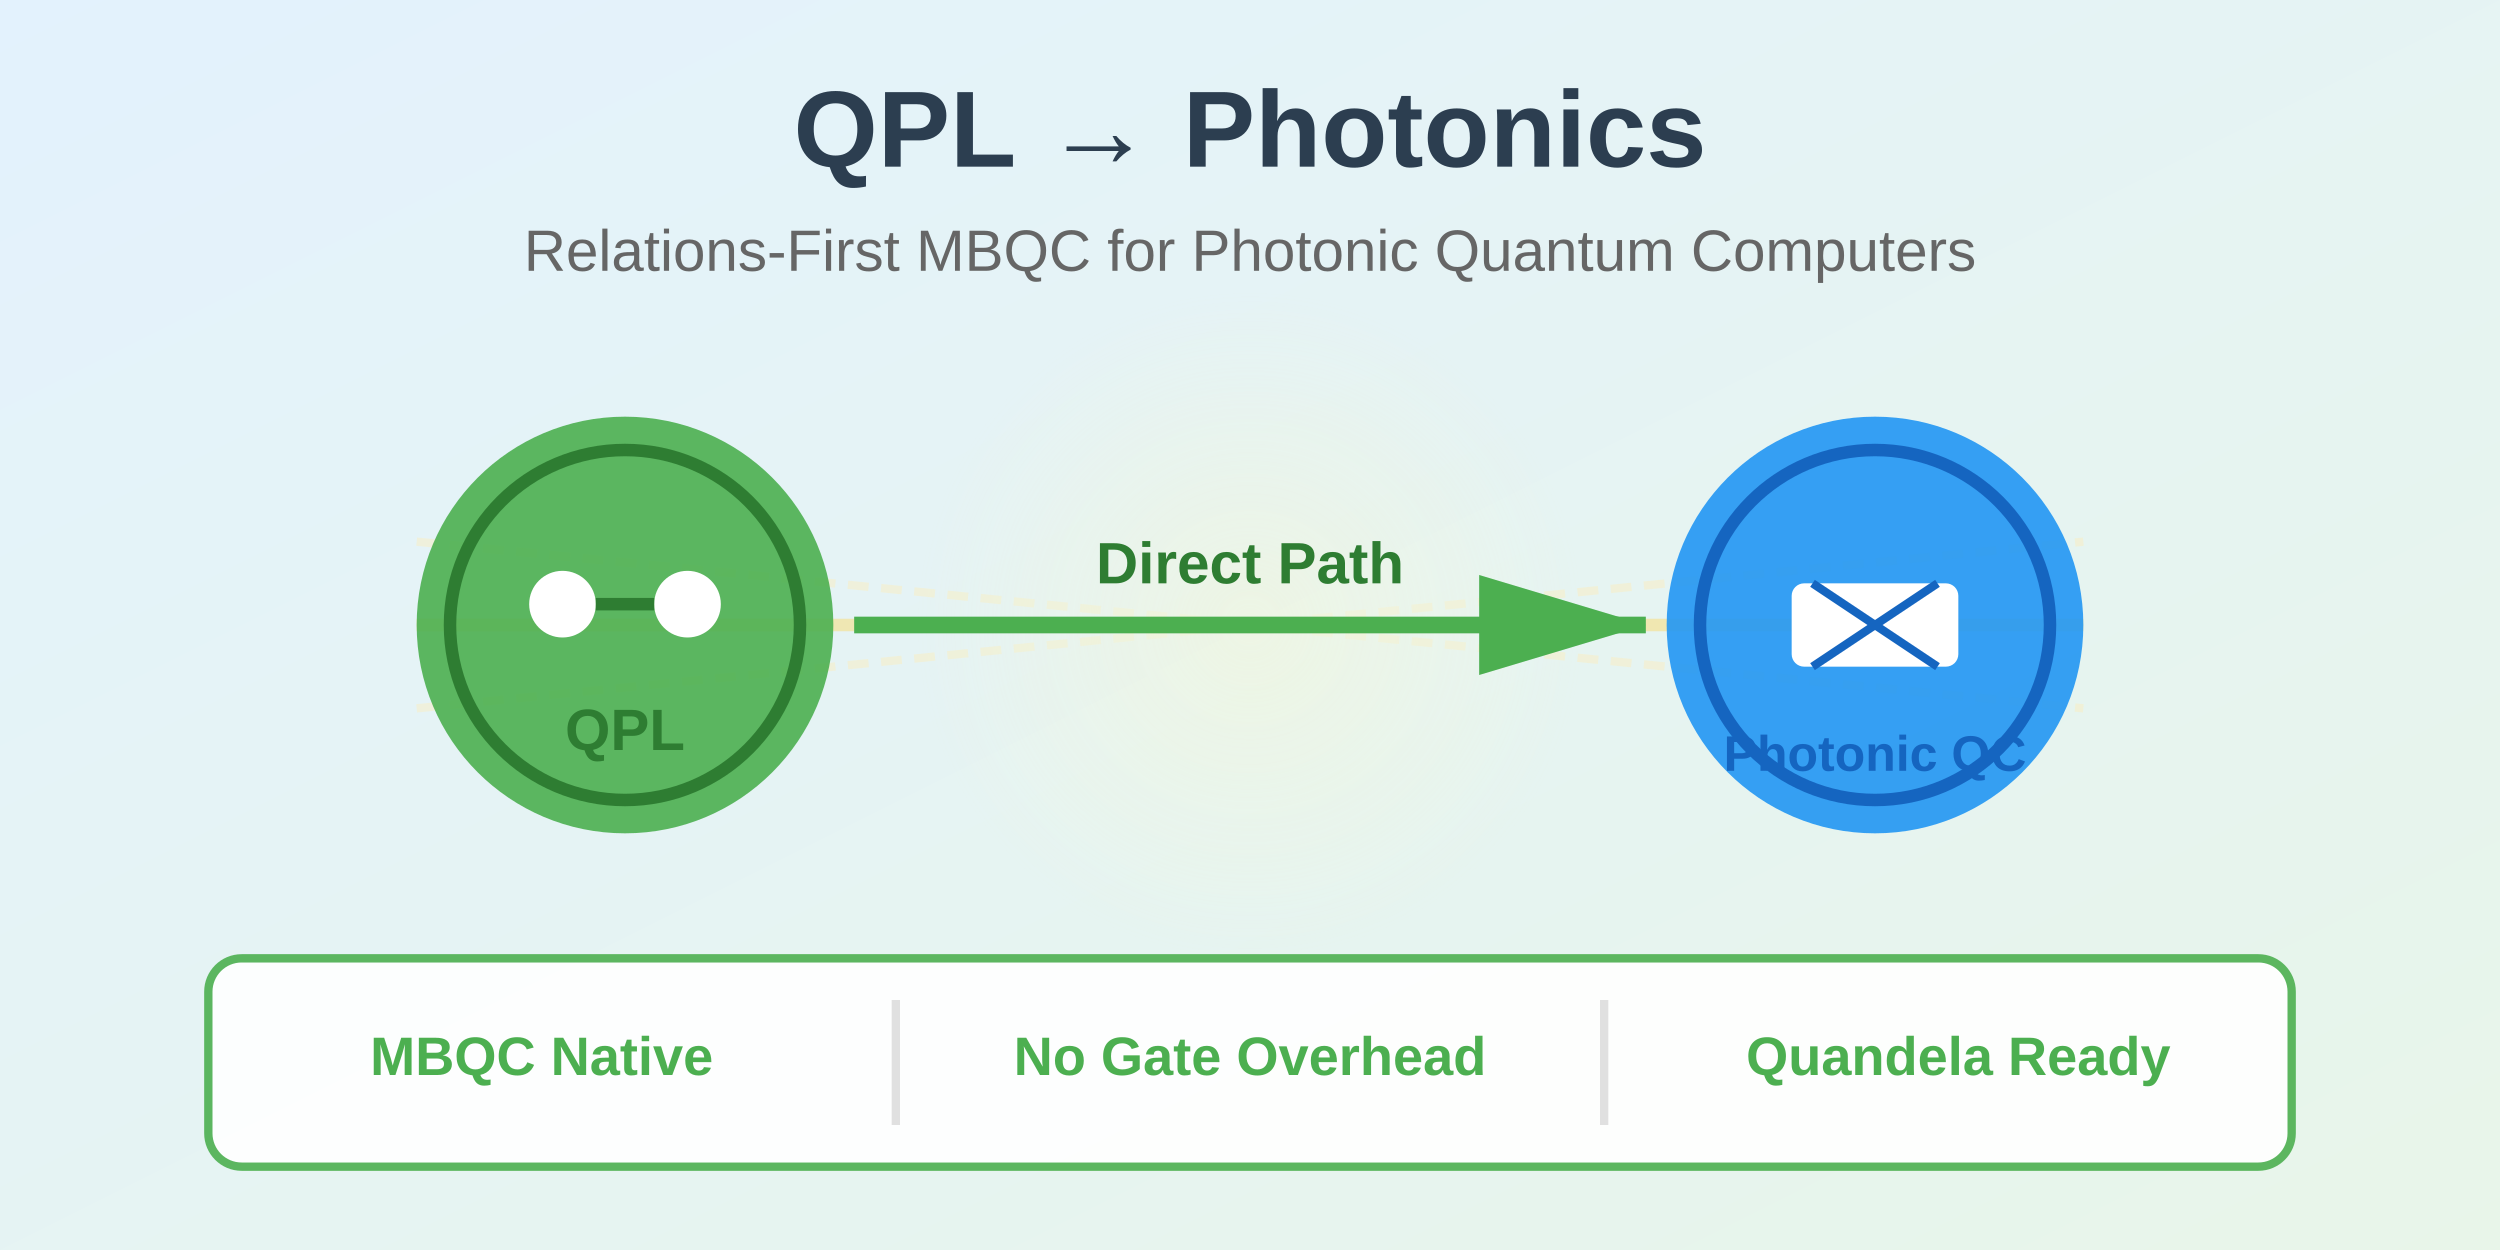
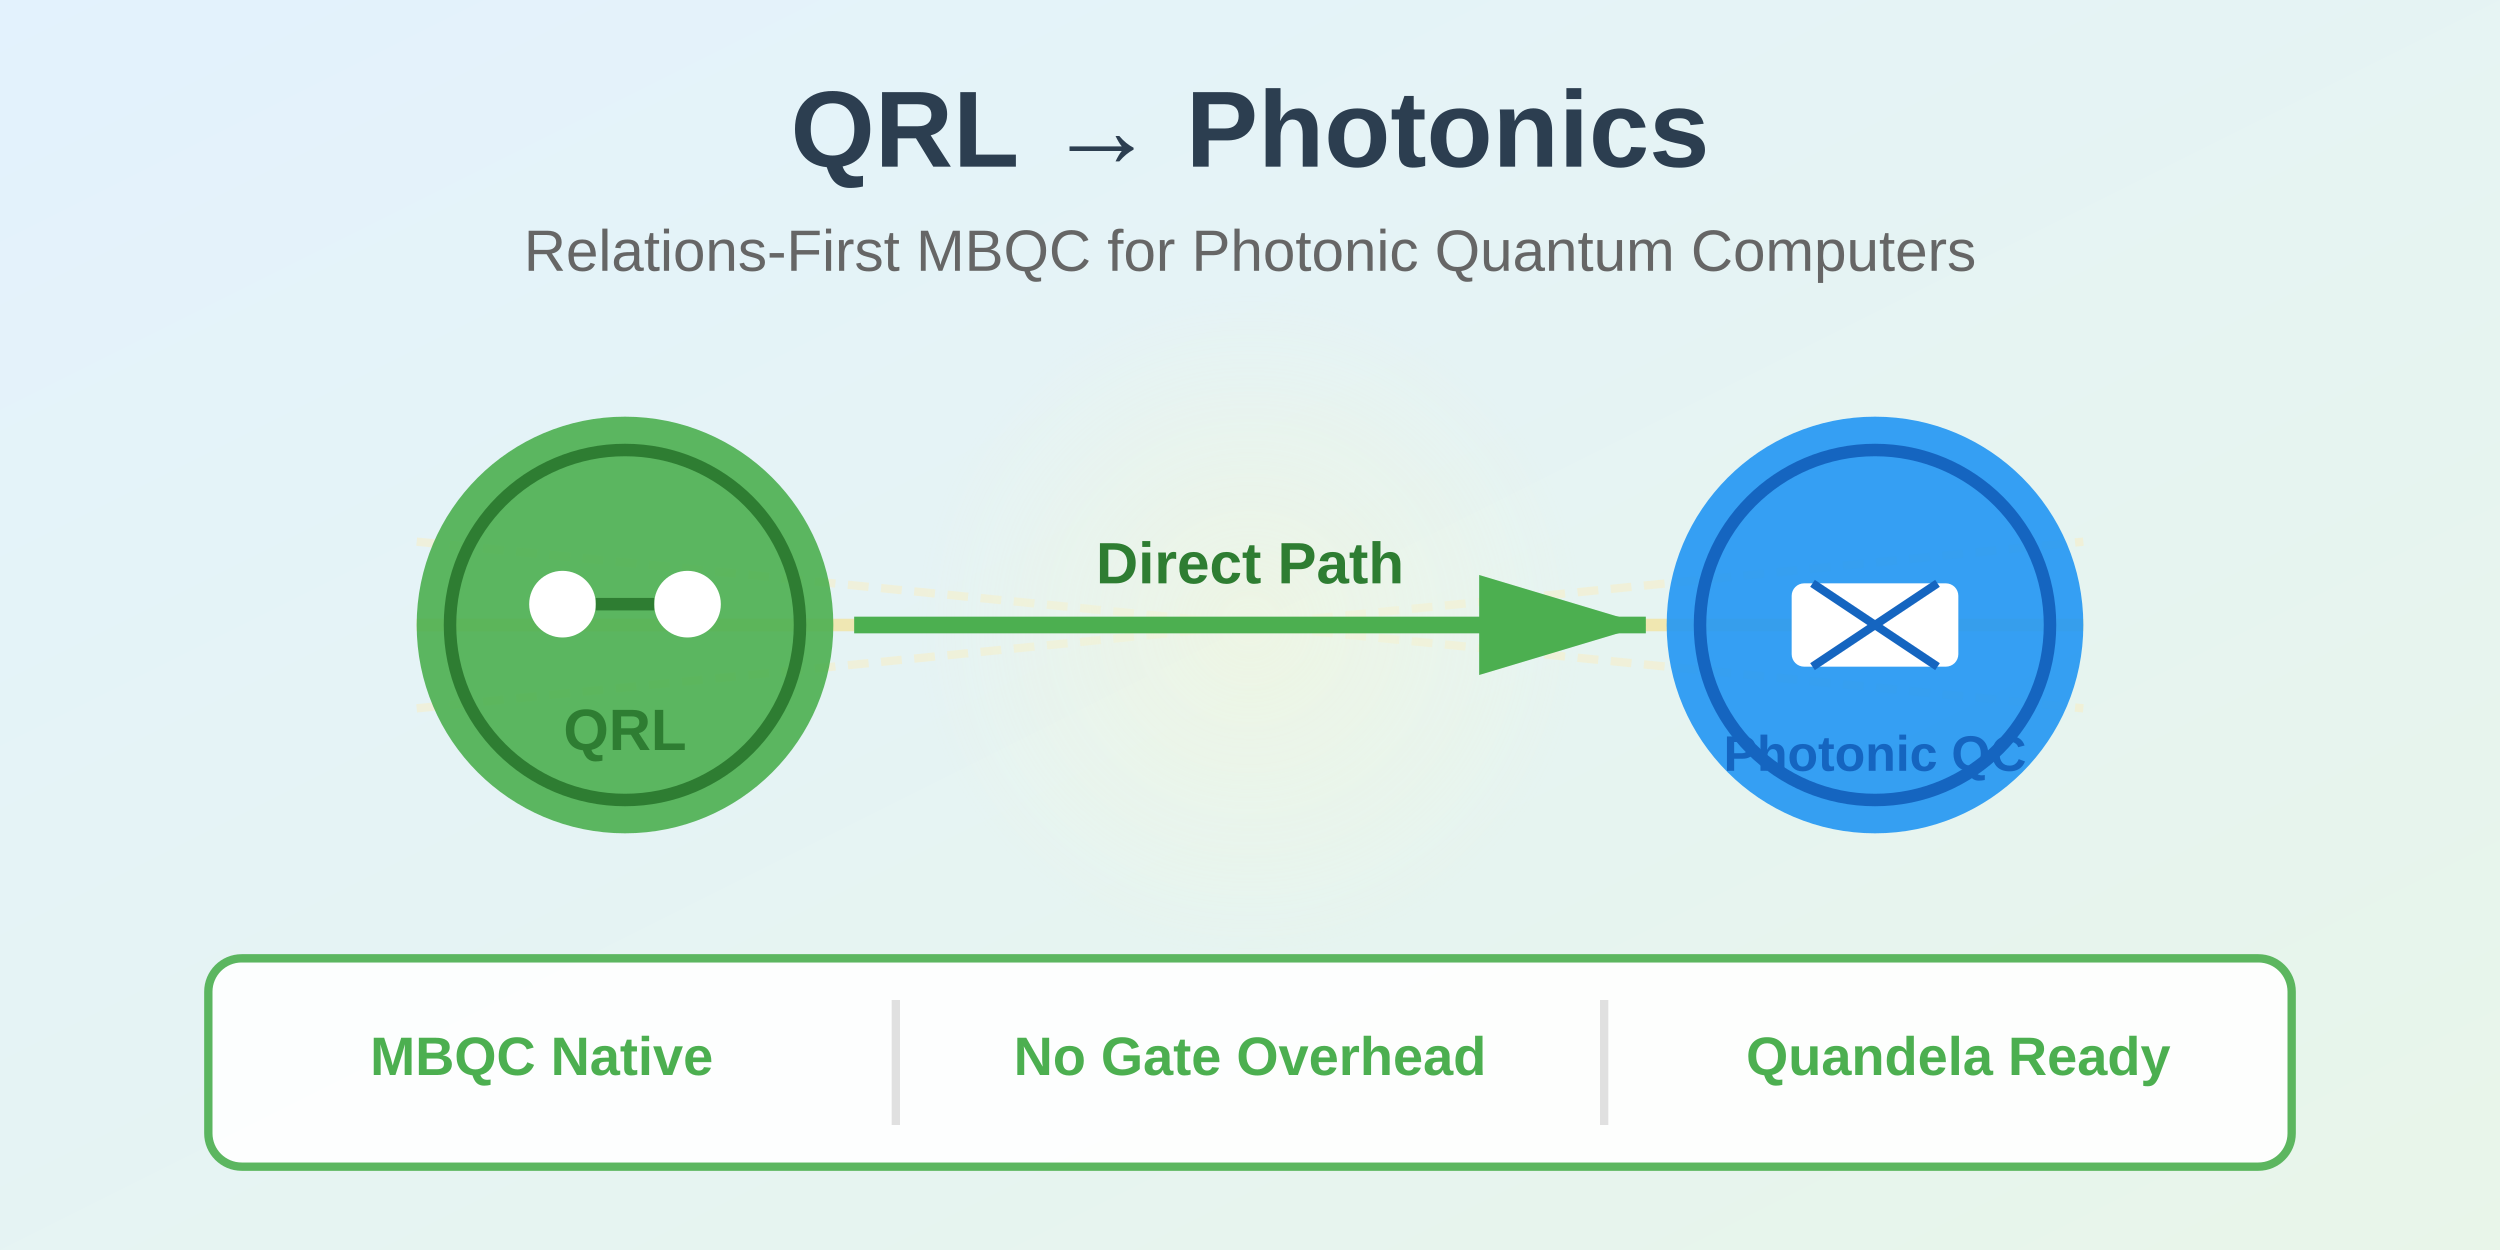
<svg xmlns="http://www.w3.org/2000/svg" viewBox="0 0 600 300">
  <defs>
    <linearGradient id="bgGrad" x1="0%" y1="0%" x2="100%" y2="100%">
      <stop offset="0%" style="stop-color:#e3f2fd;stop-opacity:1" />
      <stop offset="100%" style="stop-color:#e8f5e9;stop-opacity:1" />
    </linearGradient>
    <radialGradient id="lightGrad" cx="50%" cy="50%">
      <stop offset="0%" style="stop-color:#fff9c4;stop-opacity:0.8" />
      <stop offset="100%" style="stop-color:#fff9c4;stop-opacity:0" />
    </radialGradient>
  </defs>
  <rect width="600" height="300" fill="url(#bgGrad)" />
  <g id="light-beams" opacity="0.4">
    <line x1="100" y1="150" x2="500" y2="150" stroke="#ffd54f" stroke-width="3" />
    <line x1="100" y1="170" x2="500" y2="130" stroke="#ffecb3" stroke-width="2" stroke-dasharray="5,3" />
    <line x1="100" y1="130" x2="500" y2="170" stroke="#ffecb3" stroke-width="2" stroke-dasharray="5,3" />
    <circle cx="300" cy="150" r="80" fill="url(#lightGrad)" />
  </g>
  <g id="qpl-icon">
    <circle cx="150" cy="150" r="50" fill="#4caf50" opacity="0.9" />
    <circle cx="150" cy="150" r="42" fill="none" stroke="#2e7d32" stroke-width="3" />
    <circle cx="135" cy="145" r="8" fill="#fff" />
    <circle cx="165" cy="145" r="8" fill="#fff" />
    <line x1="143" y1="145" x2="157" y2="145" stroke="#2e7d32" stroke-width="3" />
    <text x="150" y="180" font-family="Arial, sans-serif" font-size="14" font-weight="bold" text-anchor="middle" fill="#2e7d32">
-       QPL
+       QRL
    </text>
  </g>
  <g id="photonic-icon">
    <circle cx="450" cy="150" r="50" fill="#2196f3" opacity="0.9" />
    <circle cx="450" cy="150" r="42" fill="none" stroke="#1565c0" stroke-width="3" />
    <rect x="430" y="140" width="40" height="20" fill="#fff" rx="3" />
    <line x1="435" y1="140" x2="465" y2="160" stroke="#1565c0" stroke-width="2" />
    <line x1="435" y1="160" x2="465" y2="140" stroke="#1565c0" stroke-width="2" />
    <text x="450" y="185" font-family="Arial, sans-serif" font-size="12" font-weight="bold" text-anchor="middle" fill="#1565c0">
      Photonic QC
    </text>
  </g>
  <g id="connection">
    <path d="M 205 150 L 395 150" stroke="#4caf50" stroke-width="4" marker-end="url(#arrow-big)" />
    <text x="300" y="140" font-family="Arial, sans-serif" font-size="14" font-weight="bold" text-anchor="middle" fill="#2e7d32">
      Direct Path
    </text>
  </g>
  <text x="300" y="40" font-family="Arial, sans-serif" font-size="26" font-weight="bold" text-anchor="middle" fill="#2c3e50">
-     QPL → Photonics
+     QRL → Photonics
  </text>
  <text x="300" y="65" font-family="Arial, sans-serif" font-size="14" text-anchor="middle" fill="#666">
    Relations-First MBQC for Photonic Quantum Computers
  </text>
  <g id="features">
    <rect x="50" y="230" width="500" height="50" fill="#fff" stroke="#4caf50" stroke-width="2" rx="8" opacity="0.9" />
    <text x="130" y="258" font-family="Arial, sans-serif" font-size="13" font-weight="bold" text-anchor="middle" fill="#4caf50">
      MBQC Native
    </text>
    <text x="300" y="258" font-family="Arial, sans-serif" font-size="13" font-weight="bold" text-anchor="middle" fill="#4caf50">
      No Gate Overhead
    </text>
    <text x="470" y="258" font-family="Arial, sans-serif" font-size="13" font-weight="bold" text-anchor="middle" fill="#4caf50">
      Quandela Ready
    </text>
    <line x1="215" y1="240" x2="215" y2="270" stroke="#e0e0e0" stroke-width="2" />
    <line x1="385" y1="240" x2="385" y2="270" stroke="#e0e0e0" stroke-width="2" />
  </g>
  <defs>
    <marker id="arrow-big" markerWidth="14" markerHeight="14" refX="10" refY="3" orient="auto" markerUnits="strokeWidth">
      <path d="M0,0 L0,6 L10,3 z" fill="#4caf50" />
    </marker>
  </defs>
</svg>
